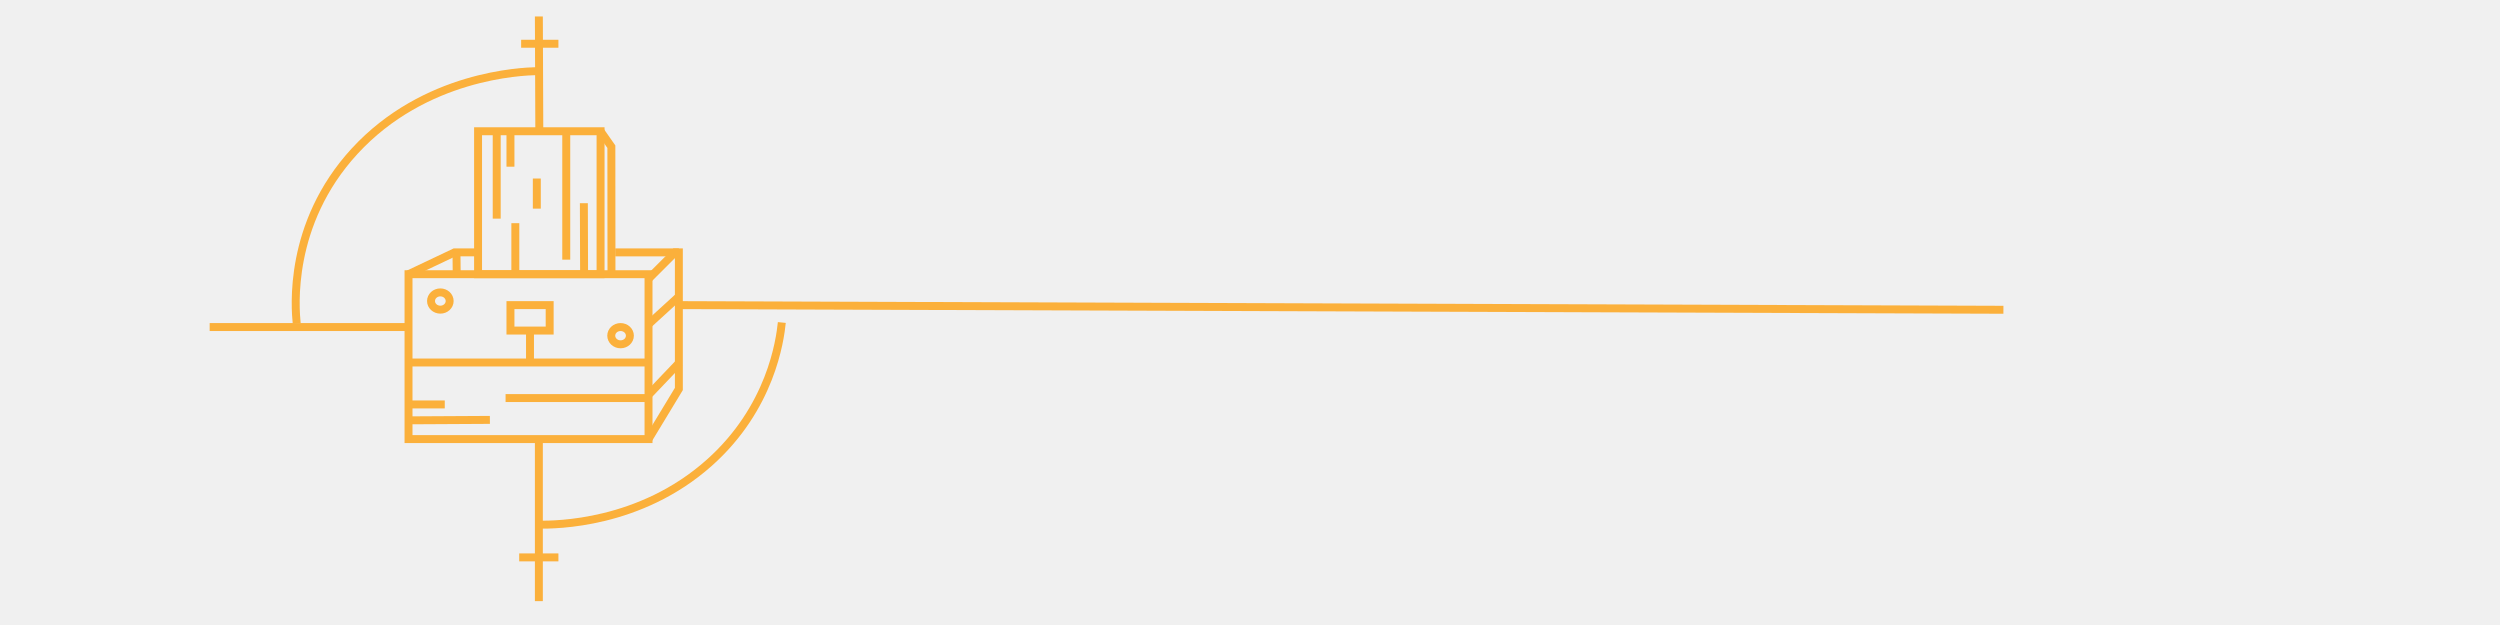
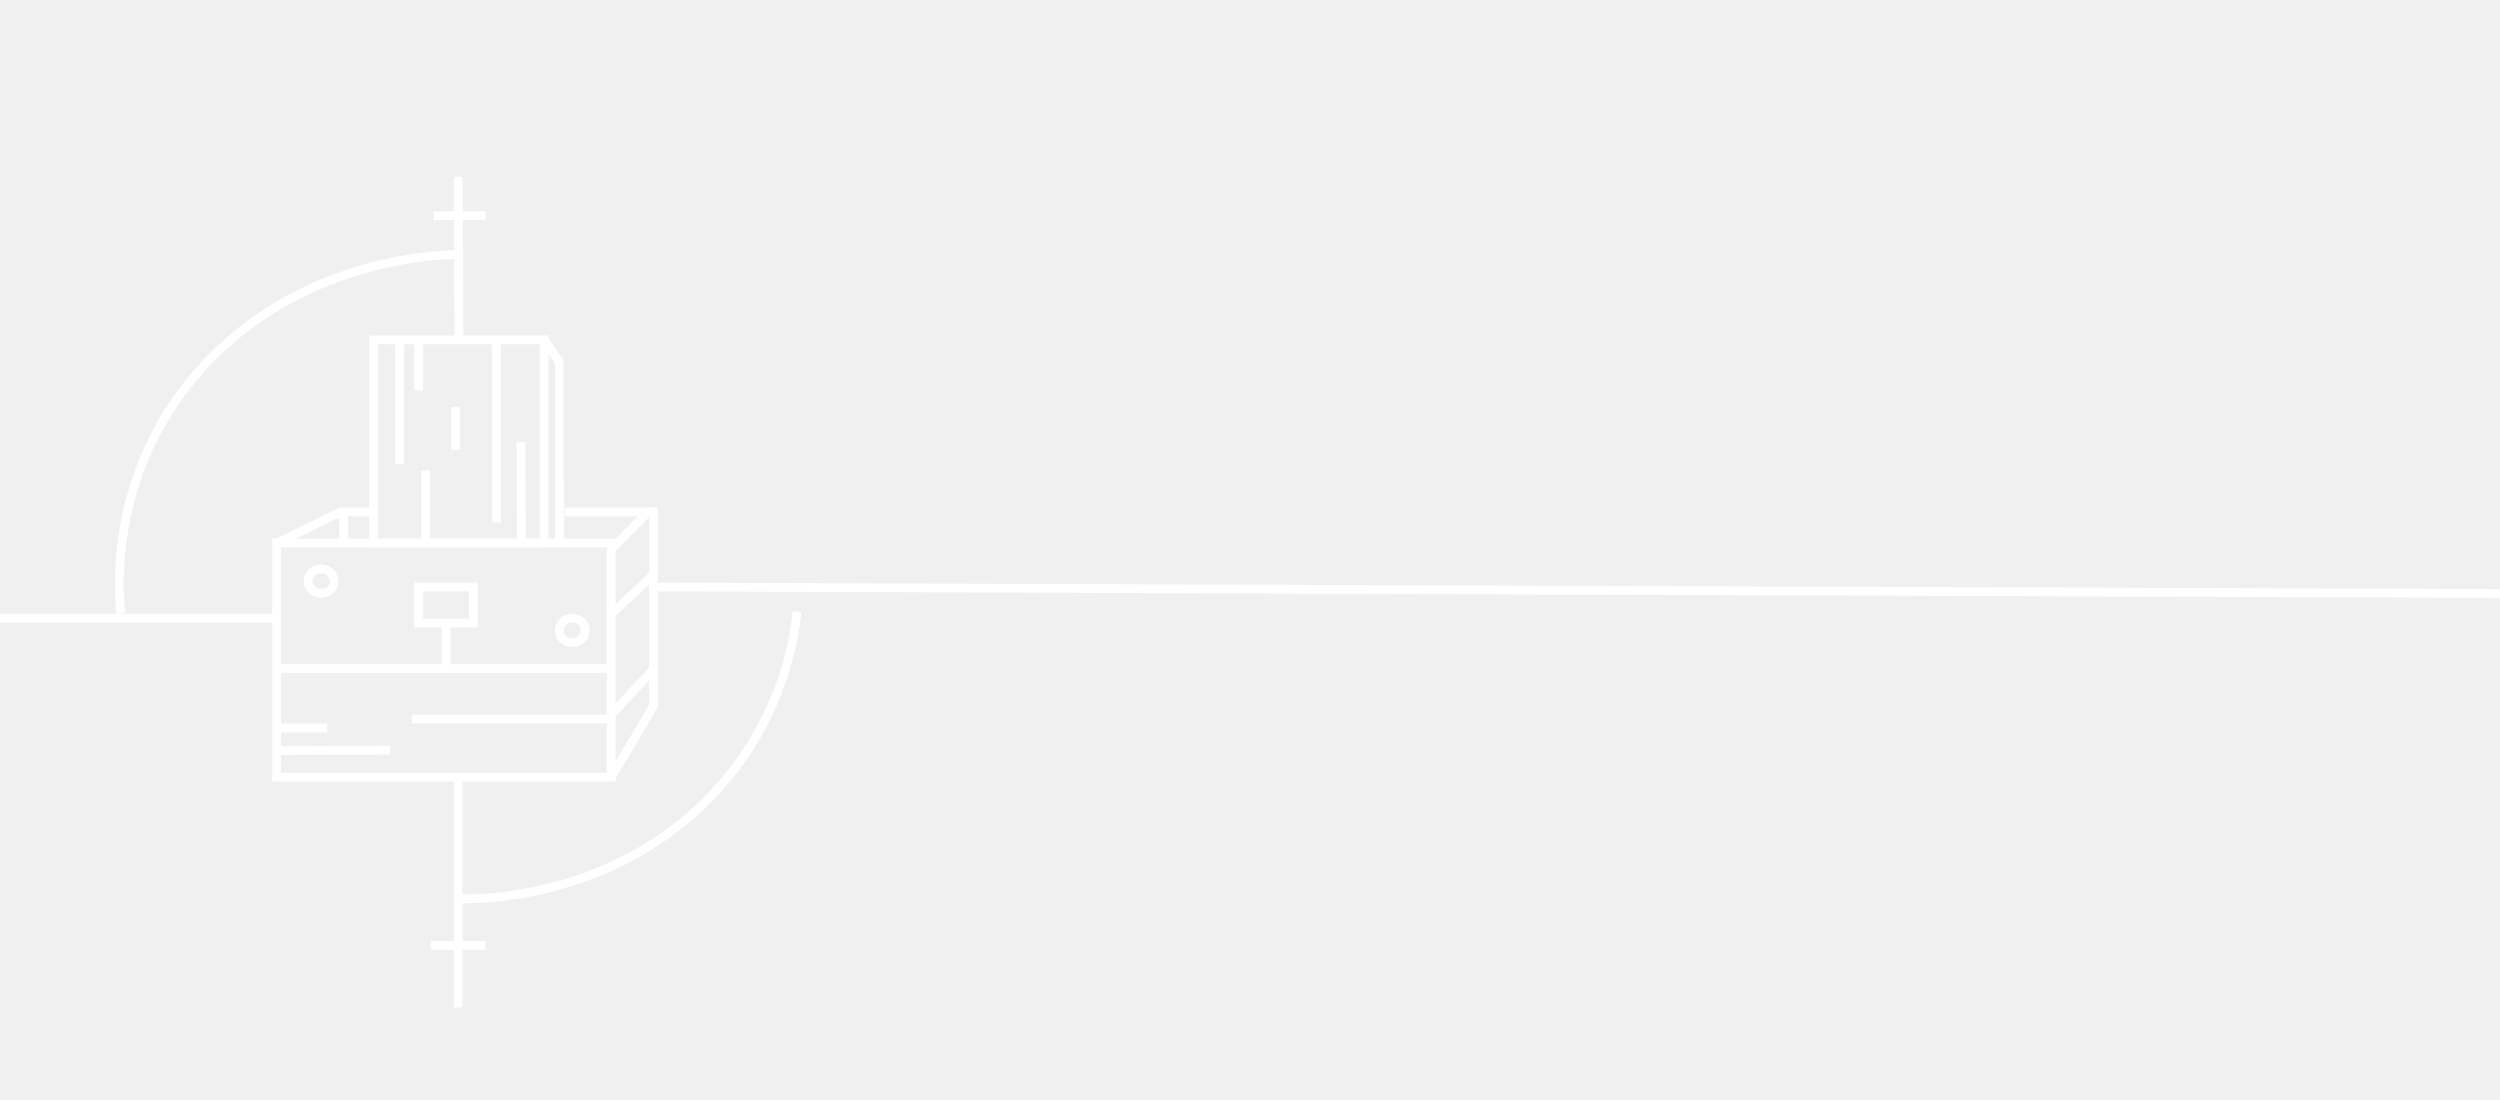
- <svg xmlns="http://www.w3.org/2000/svg" version="1.1" id="Слой_1" x="0px" y="0px" viewBox="0 0 2200 550" style="enable-background:new 0 0 2200 550;" xml:space="preserve">
+ <svg xmlns="http://www.w3.org/2000/svg" version="1.1" id="Слой_1" x="0px" y="0px" viewBox="0 0 2000 880" style="enable-background:new 0 0 2000 880;" xml:space="preserve">
  <style type="text/css">
- 	.st0{fill:none;stroke:#FBB03B;stroke-width:7;stroke-miterlimit:10;}
+ 	.st0{fill:none;stroke:#FFFFFF;stroke-width:7;stroke-miterlimit:10;}
</style>
-   <rect x="359.5" y="241.3" class="st0" width="211.2" height="145.1" />
-   <rect x="420.7" y="115.5" class="st0" width="107.8" height="125.8" />
-   <path class="st0" d="M570.7,241.3" />
-   <polyline class="st0" points="570.7,245.4 594,222.1 597.4,222.1 597.4,342.3 570.7,386.4 " />
-   <polyline class="st0" points="538.1,241.3 538,129.1 528.5,115.5 " />
-   <line class="st0" x1="597.4" y1="222.1" x2="541.4" y2="222.1" />
-   <polyline class="st0" points="359.5,241.3 400,222.1 420.7,222.1 " />
-   <line class="st0" x1="401.9" y1="241.3" x2="401.7" y2="222.1" />
-   <rect x="449.2" y="268.5" class="st0" width="34.5" height="22.4" />
-   <line class="st0" x1="466.4" y1="316.6" x2="466.4" y2="291" />
-   <line class="st0" x1="444.9" y1="350.3" x2="570.7" y2="350.3" />
-   <line class="st0" x1="359.5" y1="355.9" x2="391.4" y2="355.9" />
-   <line class="st0" x1="359.5" y1="369.9" x2="431.1" y2="369.5" />
-   <path class="st0" d="M571.5,319c-14.9,0-37.9,0-37.9,0H359.1h207.8" />
-   <path class="st0" d="M597.9,297.4" />
-   <ellipse class="st0" cx="387.5" cy="264.9" rx="8.2" ry="7.6" />
-   <ellipse class="st0" cx="546.1" cy="295.4" rx="8.2" ry="7.6" />
-   <line class="st0" x1="571.5" y1="284.6" x2="597.9" y2="260.5" />
-   <line class="st0" x1="571.5" y1="346.7" x2="597.9" y2="319" />
-   <line class="st0" x1="359.1" y1="287.8" x2="184.5" y2="287.8" />
-   <line class="st0" x1="597.9" y1="268.5" x2="1763" y2="272.6" />
-   <line class="st0" x1="474.2" y1="529" x2="474.2" y2="386.4" />
-   <line class="st0" x1="456.9" y1="490.5" x2="491.4" y2="490.5" />
-   <line class="st0" x1="514" y1="241.3" x2="513.8" y2="178.8" />
-   <line class="st0" x1="498.3" y1="228.5" x2="498.3" y2="115.5" />
-   <line class="st0" x1="453.5" y1="238.9" x2="453.5" y2="196.4" />
-   <line class="st0" x1="472.4" y1="183.6" x2="472.4" y2="157.1" />
-   <line class="st0" x1="437.1" y1="192.4" x2="437.1" y2="115.5" />
-   <line class="st0" x1="449.2" y1="146.7" x2="449.2" y2="115.5" />
-   <line class="st0" x1="474.6" y1="115.5" x2="474.2" y2="14.5" />
-   <line class="st0" x1="458.6" y1="38.5" x2="491.4" y2="38.5" />
-   <path class="st0" d="M472.4,62.6c-13.3,0.3-98.7,3.4-160.4,70.5c-58.9,64.1-52.2,138.6-50.9,151.5" />
-   <path class="st0" d="M688,283.8c-1.6,15.7-9.6,75.1-63.8,123.4c-60.9,54.3-135.2,54.7-150,54.5" />
+   <rect x="221.3" y="434.4" class="st0" width="267.7" height="187.4" />
+   <rect x="298.8" y="271.9" class="st0" width="136.6" height="162.5" />
+   <path class="st0" d="M488.9,434.4" />
+   <polyline class="st0" points="488.9,439.7 518.5,409.6 522.8,409.6 522.8,564.9 488.9,621.8 " />
+   <polyline class="st0" points="447.6,434.4 447.5,289.5 435.5,271.9 " />
+   <line class="st0" x1="522.8" y1="409.6" x2="451.8" y2="409.6" />
+   <polyline class="st0" points="221.3,434.4 272.6,409.6 298.8,409.6 " />
+   <line class="st0" x1="275" y1="434.4" x2="274.8" y2="409.6" />
+   <rect x="335" y="469.6" class="st0" width="43.7" height="28.9" />
+   <line class="st0" x1="356.8" y1="531.7" x2="356.8" y2="498.6" />
+   <line class="st0" x1="329.5" y1="575.2" x2="488.9" y2="575.2" />
+   <line class="st0" x1="221.3" y1="582.4" x2="261.7" y2="582.4" />
+   <line class="st0" x1="221.3" y1="600.5" x2="312" y2="600" />
+   <path class="st0" d="M490,534.8c-18.9,0-48,0-48,0H220.8h263.4" />
+   <path class="st0" d="M523.4,506.9" />
+   <ellipse class="st0" cx="256.8" cy="464.9" rx="10.4" ry="9.8" />
+   <ellipse class="st0" cx="457.8" cy="504.3" rx="10.4" ry="9.8" />
+   <line class="st0" x1="490" y1="490.3" x2="523.4" y2="459.2" />
+   <line class="st0" x1="490" y1="570.6" x2="523.4" y2="534.8" />
+   <line class="st0" x1="220.8" y1="494.5" x2="-0.5" y2="494.5" />
+   <line class="st0" x1="523.4" y1="469.6" x2="2000" y2="474.8" />
+   <line class="st0" x1="366.6" y1="806" x2="366.6" y2="621.8" />
+   <line class="st0" x1="344.7" y1="756.3" x2="388.4" y2="756.3" />
+   <line class="st0" x1="417.1" y1="434.4" x2="416.8" y2="353.7" />
+   <line class="st0" x1="397.2" y1="417.9" x2="397.2" y2="271.9" />
+   <line class="st0" x1="340.4" y1="431.3" x2="340.4" y2="376.4" />
+   <line class="st0" x1="364.4" y1="359.9" x2="364.4" y2="325.7" />
+   <line class="st0" x1="319.6" y1="371.3" x2="319.6" y2="271.9" />
+   <line class="st0" x1="335" y1="312.2" x2="335" y2="271.9" />
+   <line class="st0" x1="367.2" y1="271.9" x2="366.6" y2="141.5" />
+   <line class="st0" x1="346.9" y1="172.5" x2="388.4" y2="172.5" />
+   <path class="st0" d="M364.4,203.6c-16.9,0.4-125.1,4.4-203.3,91.1c-74.6,82.8-66.2,179-64.5,195.7" />
+   <path class="st0" d="M637.6,489.3c-2,20.3-12.2,97-80.9,159.4c-77.2,70.1-171.3,70.6-190.1,70.4" />
</svg>
